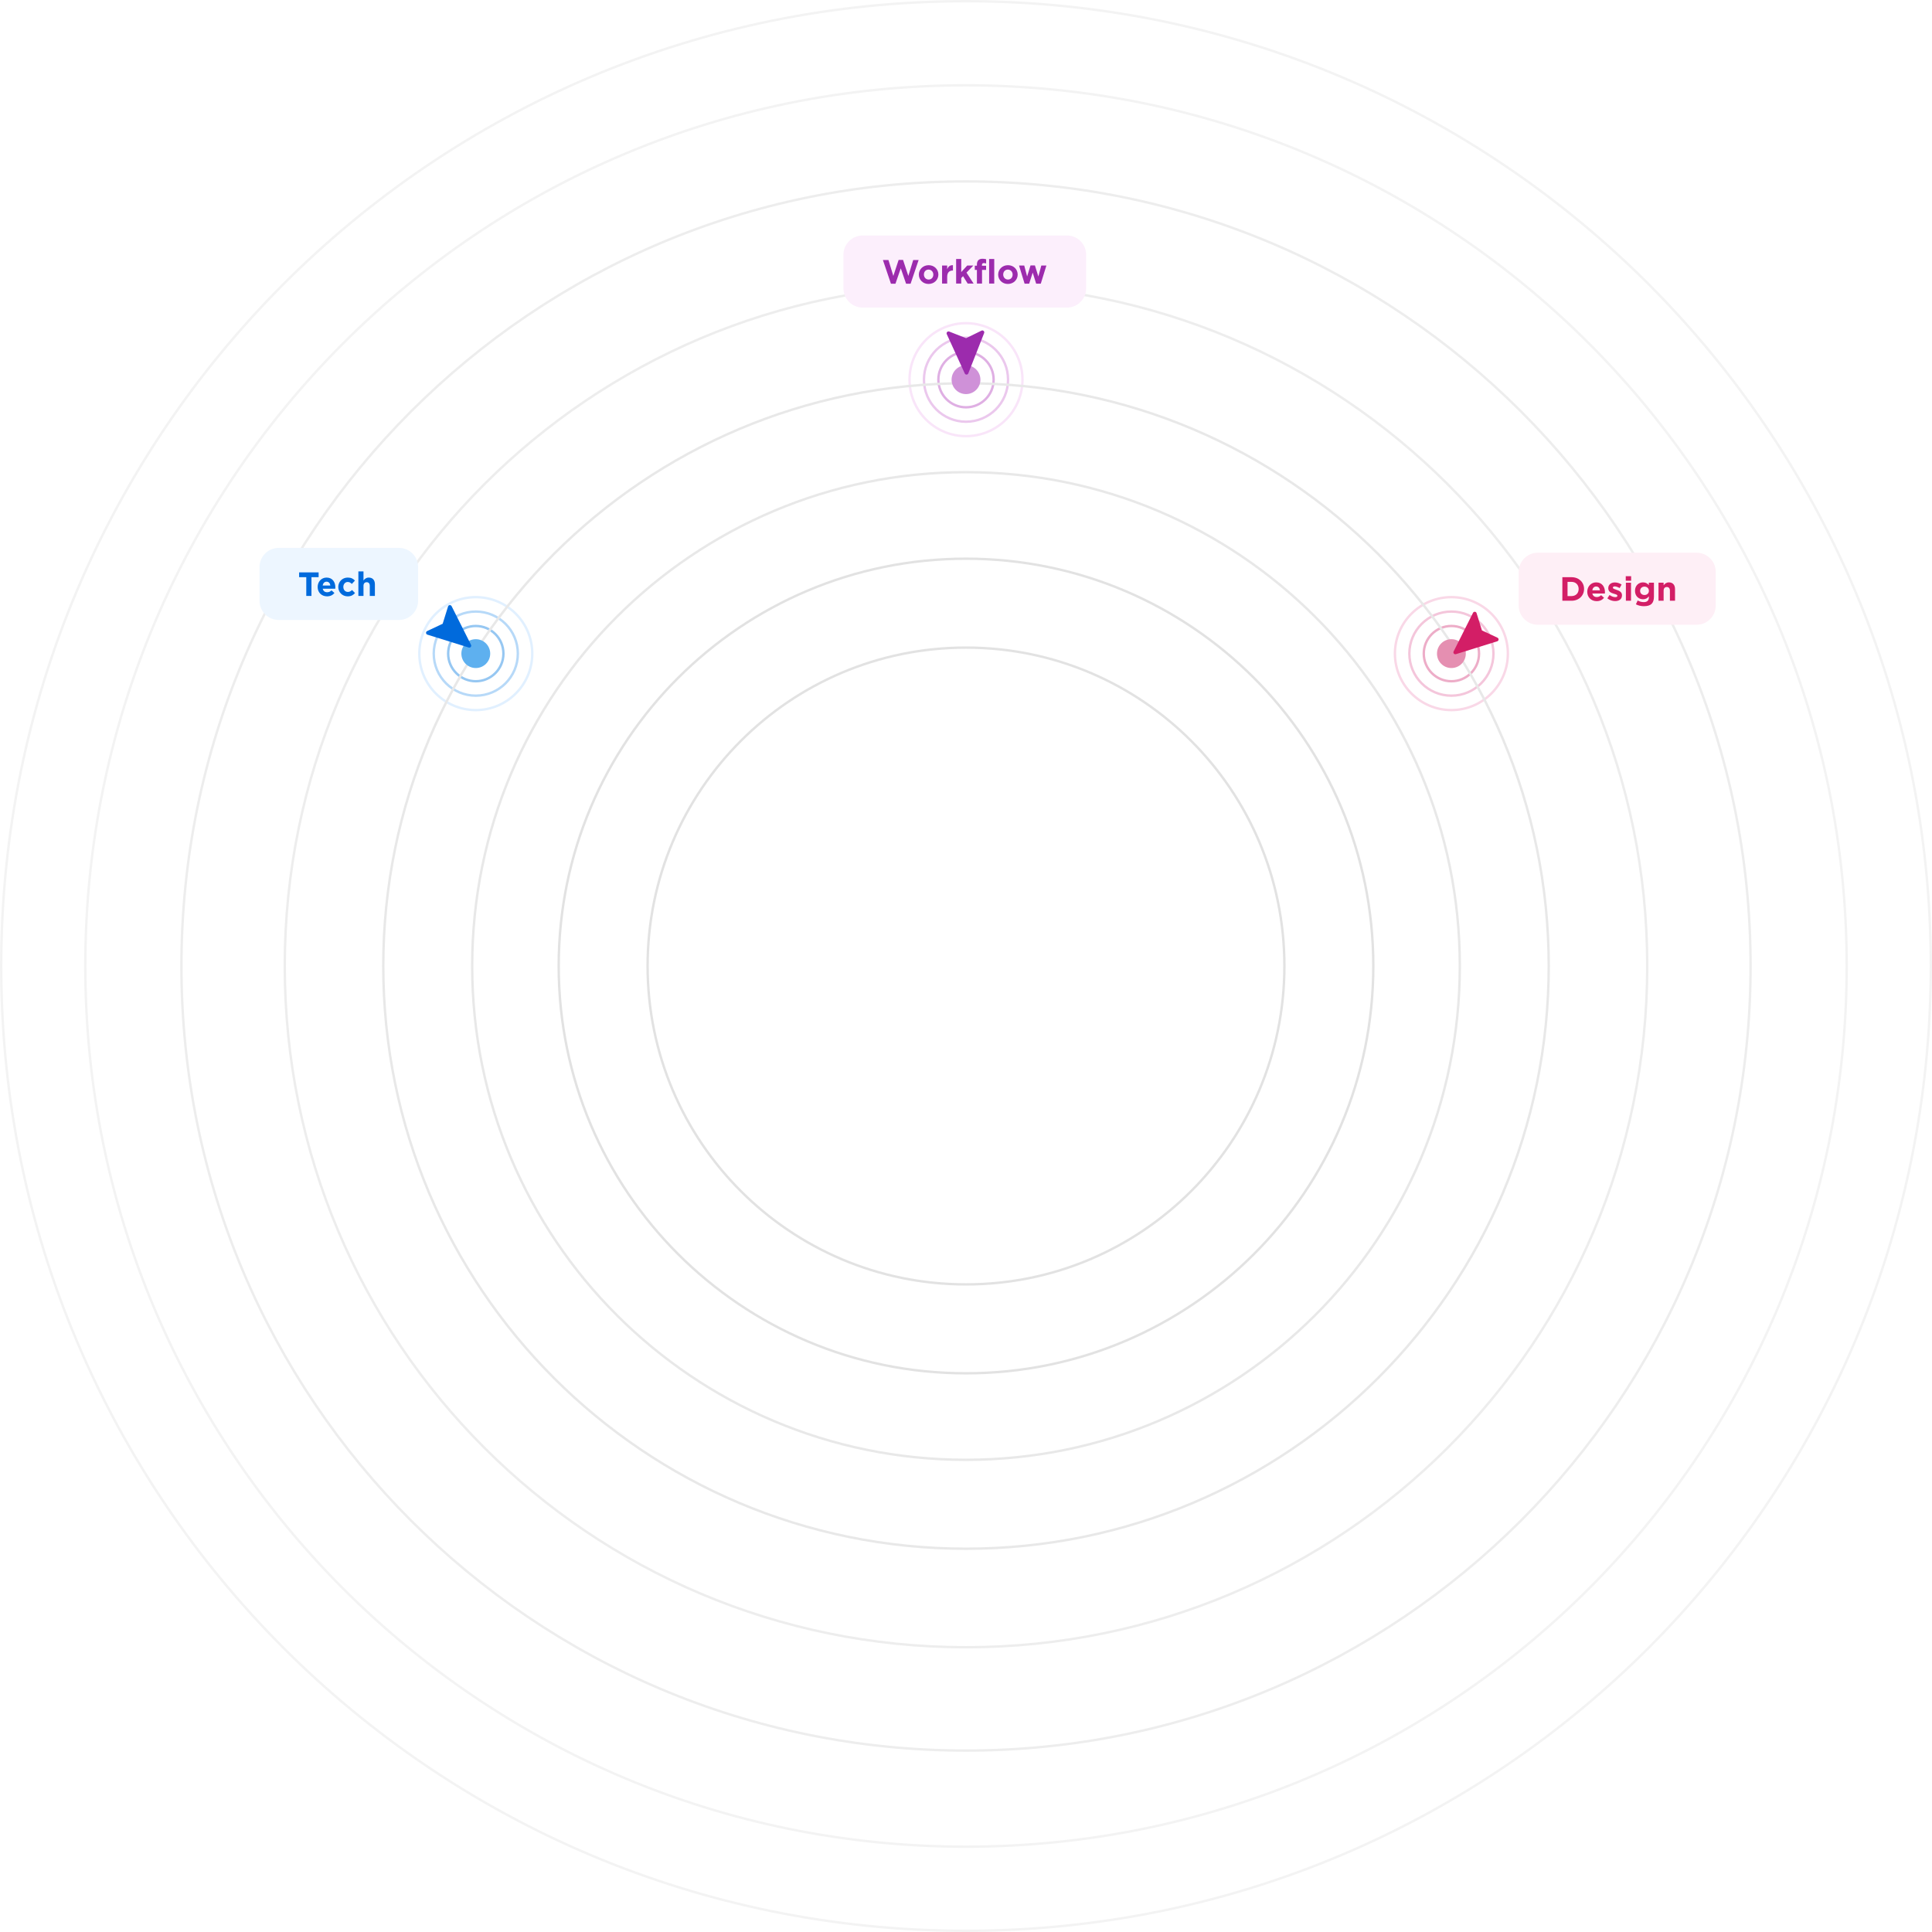
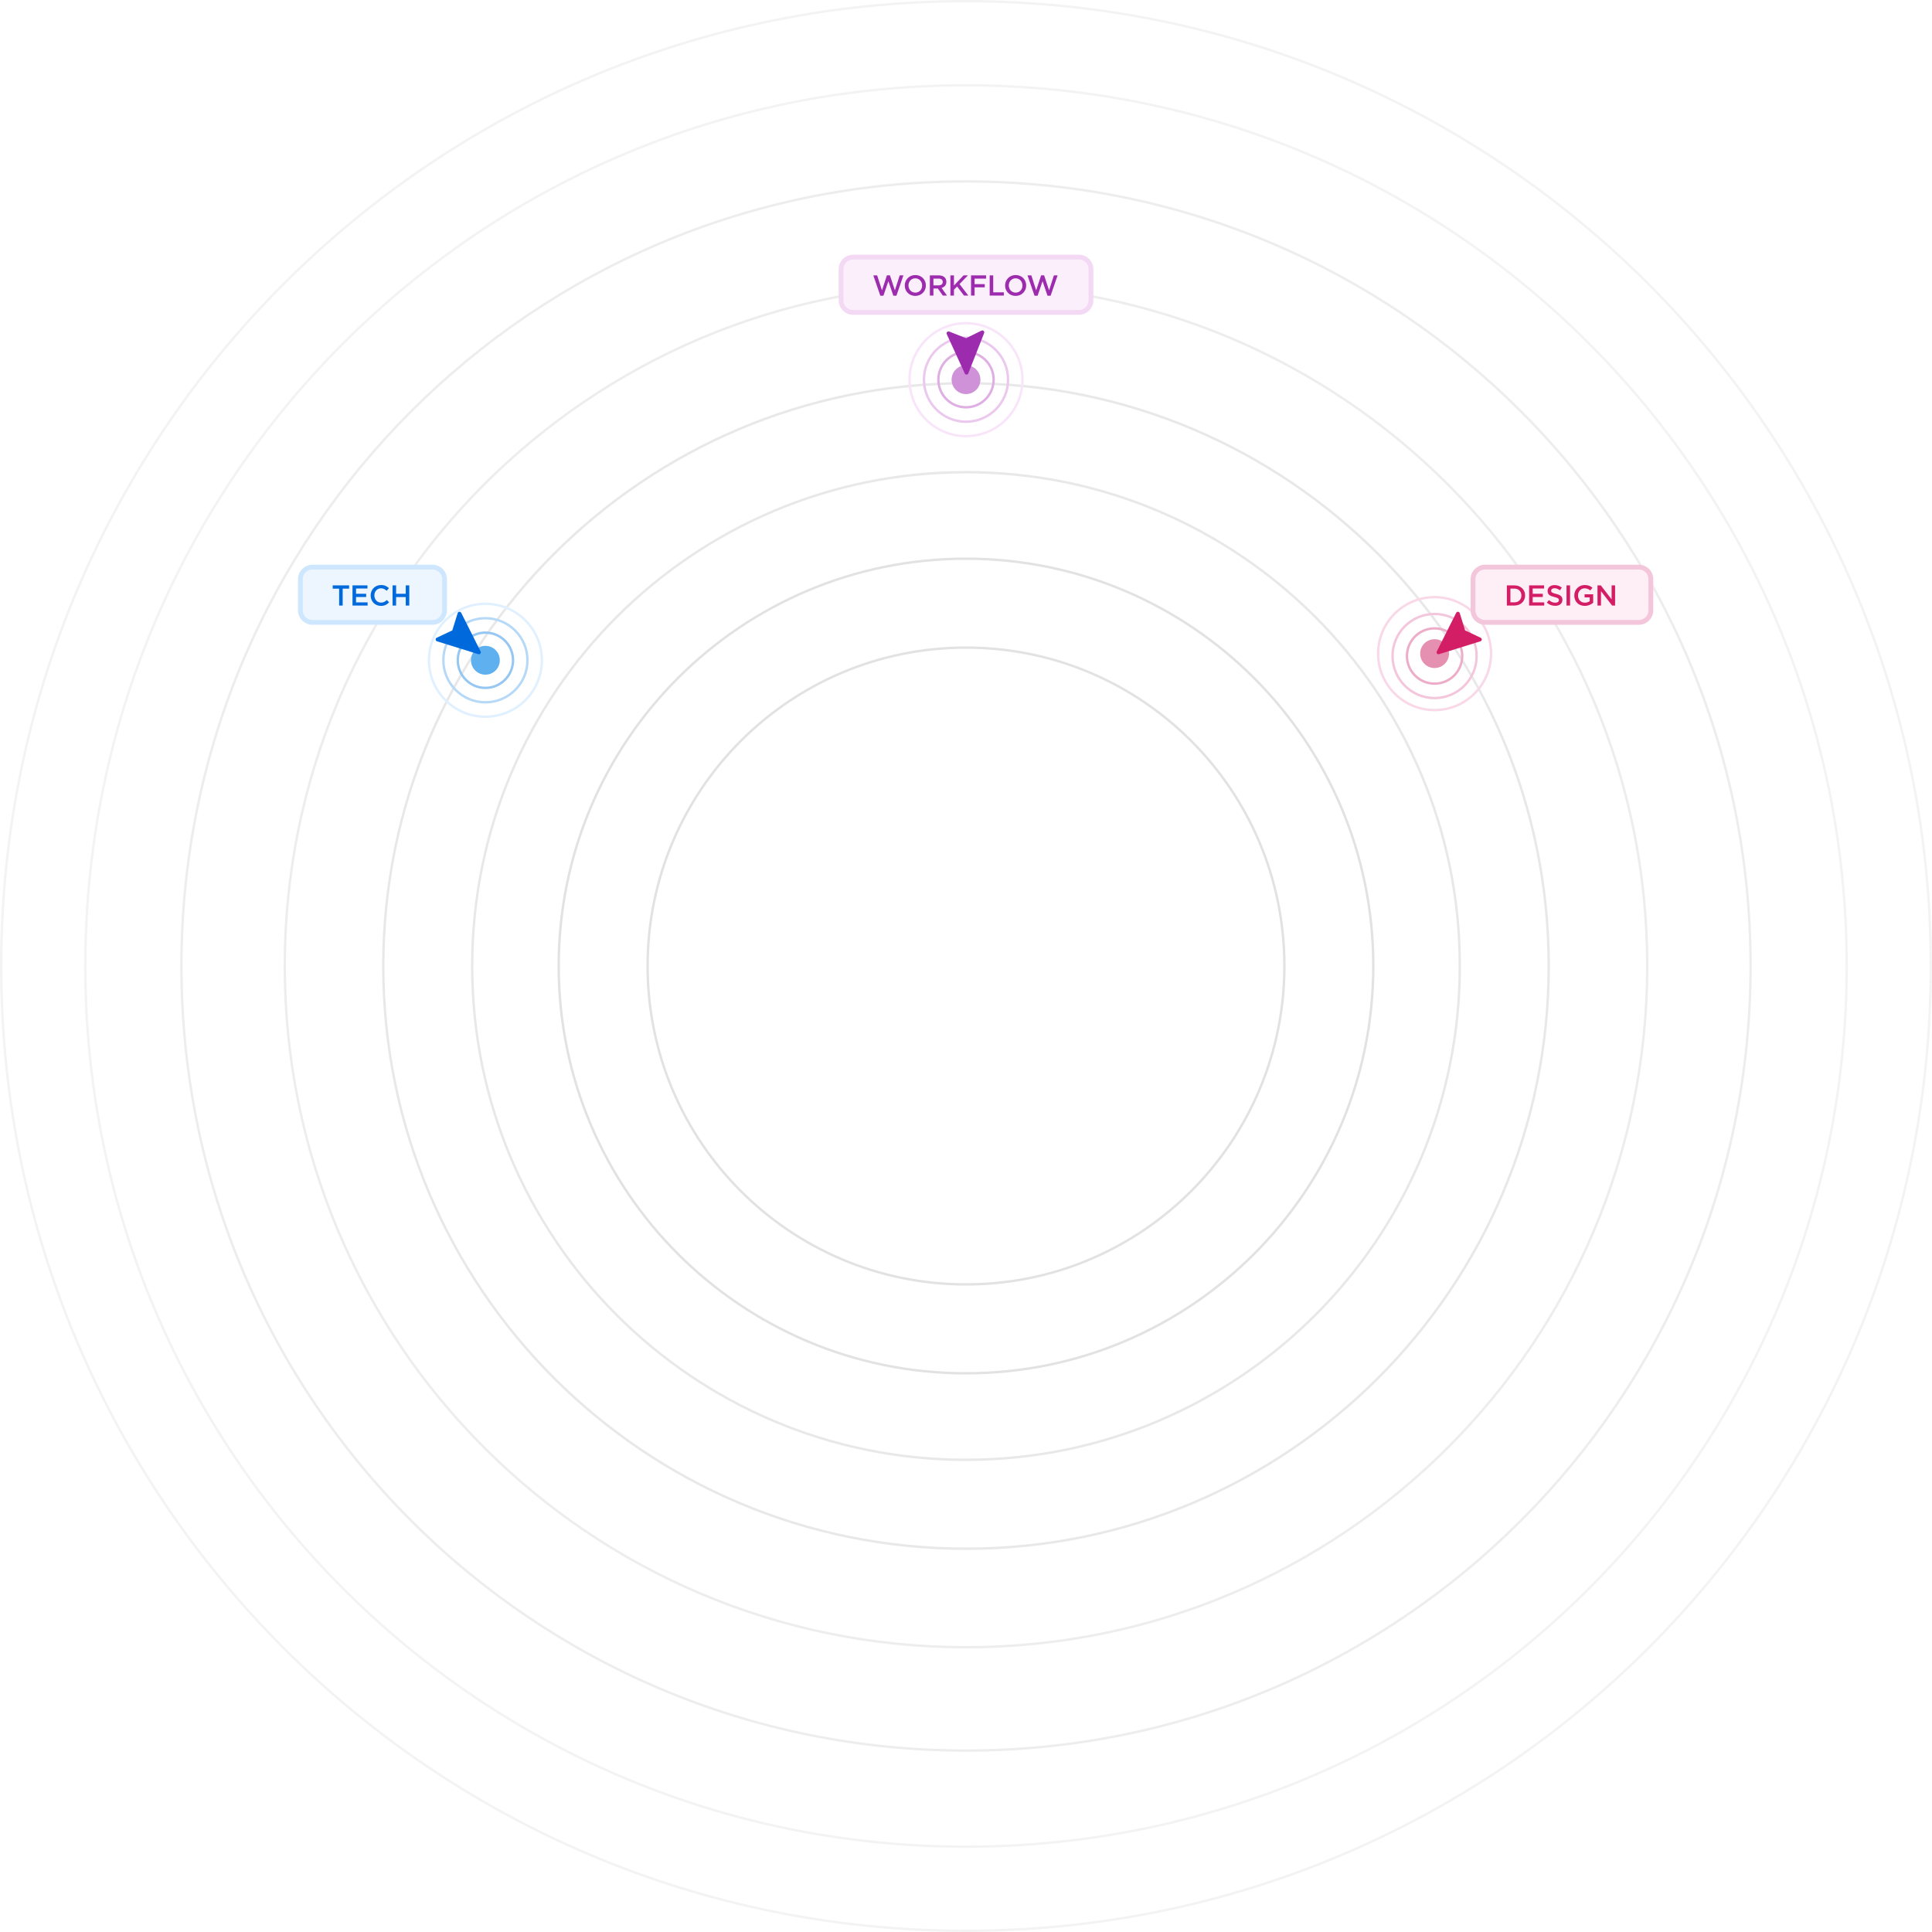
<svg xmlns="http://www.w3.org/2000/svg" width="804" height="804" viewBox="0 0 804 804" fill="none">
+   <circle cx="402" cy="402" r="242.5" stroke="#E8E8E8" />
  <circle cx="402" cy="402" r="132.5" stroke="#E2E2E2" />
-   <circle r="11.5" transform="matrix(-1 0 0 1 198 272)" stroke="#96C7F2" />
+   <circle r="11.5" transform="matrix(-1 0 0 1 202 274.769)" stroke="#96C7F2" />
  <circle r="11.5" transform="matrix(-1 0 0 1 402 158)" stroke="#DFAFE3" />
-   <circle r="11.5" transform="matrix(-1 0 0 1 604 272)" stroke="#EDADC8" />
-   <circle r="17.5" transform="matrix(-1 0 0 1 198 272)" stroke="#B7D9F8" />
+   <circle r="17.5" transform="matrix(-1 0 0 1 202 274.769)" stroke="#B7D9F8" />
  <circle r="17.5" transform="matrix(-1 0 0 1 402 158)" stroke="#EBC8ED" />
-   <circle r="17.5" transform="matrix(-1 0 0 1 604 272)" stroke="#F4C6DB" />
-   <circle r="23.5" transform="matrix(-1 0 0 1 198 272)" stroke="#E1F0FF" />
+   <circle r="23.5" transform="matrix(-1 0 0 1 202 274.769)" stroke="#E1F0FF" />
  <circle r="23.5" transform="matrix(-1 0 0 1 402 158)" stroke="#F9E5F9" />
-   <circle r="23.5" transform="matrix(-1 0 0 1 604 272)" stroke="#F9D8E7" />
  <circle cx="402" cy="402" r="169.5" stroke="#E2E2E2" />
  <circle cx="402" cy="402" r="205.5" stroke="#E8E8E8" />
-   <circle cx="402" cy="402" r="242.5" stroke="#E8E8E8" />
  <circle cx="402" cy="402" r="283.5" stroke="#EDEDED" />
  <circle cx="402" cy="402" r="326.5" stroke="#EDEDED" />
  <circle cx="402" cy="402" r="366.5" stroke="#F3F3F3" />
  <circle cx="402" cy="402" r="401.5" stroke="#F3F3F3" />
-   <circle cx="198" cy="272" r="6" fill="#5EB0EF" />
+   <circle r="11.5" transform="matrix(-1 0 0 1 597 273)" stroke="#EDADC8" />
+   <circle r="17.5" transform="matrix(-1 0 0 1 597 273)" stroke="#F4C6DB" />
+   <circle r="23.5" transform="matrix(-1 0 0 1 597 272)" stroke="#F9D8E7" />
+   <circle cx="202" cy="274.769" r="6" fill="#5EB0EF" />
  <circle cx="402" cy="158" r="6" fill="#CF91D8" />
-   <circle cx="604" cy="272" r="6" fill="#E58FB1" />
-   <rect x="632" y="230" width="82" height="30" rx="8" fill="#FEEFF6" />
-   <rect x="108" y="228" width="66" height="30" rx="8" fill="#EDF6FF" />
-   <rect x="351" y="98" width="101" height="30" rx="8" fill="#FCEFFC" />
-   <path d="M127.458 248H129.614V240.188H132.596V238.2H124.476V240.188H127.458V248ZM136.11 248.168C137.468 248.168 138.476 247.636 139.176 246.768L137.958 245.69C137.37 246.236 136.852 246.46 136.138 246.46C135.186 246.46 134.514 245.956 134.304 244.99H139.526C139.54 244.794 139.554 244.598 139.554 244.43C139.554 242.302 138.406 240.356 135.9 240.356C133.716 240.356 132.19 242.12 132.19 244.262V244.29C132.19 246.586 133.856 248.168 136.11 248.168ZM134.276 243.66C134.444 242.694 135.018 242.064 135.9 242.064C136.796 242.064 137.356 242.708 137.482 243.66H134.276ZM144.682 248.168C146.18 248.168 147.02 247.594 147.748 246.796L146.502 245.536C145.984 246.026 145.494 246.334 144.78 246.334C143.618 246.334 142.876 245.41 142.876 244.262V244.234C142.876 243.128 143.632 242.19 144.696 242.19C145.452 242.19 145.928 242.512 146.404 243.016L147.706 241.616C147.006 240.832 146.124 240.356 144.71 240.356C142.414 240.356 140.776 242.12 140.776 244.262V244.29C140.776 246.432 142.428 248.168 144.682 248.168ZM149.138 248H151.266V243.814C151.266 242.806 151.784 242.288 152.596 242.288C153.408 242.288 153.884 242.806 153.884 243.814V248H156.012V243.142C156.012 241.42 155.074 240.356 153.464 240.356C152.386 240.356 151.756 240.93 151.266 241.56V237.78H149.138V248Z" fill="#006ADC" />
-   <path d="M650.175 250H653.997C657.077 250 659.205 247.858 659.205 245.1V245.072C659.205 242.314 657.077 240.2 653.997 240.2H650.175V250ZM653.997 242.146C655.761 242.146 656.951 243.364 656.951 245.1V245.128C656.951 246.864 655.761 248.054 653.997 248.054H652.331V242.146H653.997ZM664.458 250.168C665.816 250.168 666.824 249.636 667.524 248.768L666.306 247.69C665.718 248.236 665.2 248.46 664.486 248.46C663.534 248.46 662.862 247.956 662.652 246.99H667.874C667.888 246.794 667.902 246.598 667.902 246.43C667.902 244.302 666.754 242.356 664.248 242.356C662.064 242.356 660.538 244.12 660.538 246.262V246.29C660.538 248.586 662.204 250.168 664.458 250.168ZM662.624 245.66C662.792 244.694 663.366 244.064 664.248 244.064C665.144 244.064 665.704 244.708 665.83 245.66H662.624ZM672.12 250.14C673.744 250.14 674.99 249.384 674.99 247.718V247.69C674.99 246.318 673.772 245.814 672.722 245.464C671.91 245.184 671.196 244.988 671.196 244.568V244.54C671.196 244.246 671.462 244.022 671.98 244.022C672.526 244.022 673.268 244.288 674.01 244.722L674.822 243.252C674.01 242.706 672.974 242.384 672.022 242.384C670.51 242.384 669.278 243.238 669.278 244.764V244.792C669.278 246.248 670.468 246.738 671.518 247.046C672.344 247.298 673.072 247.452 673.072 247.914V247.942C673.072 248.278 672.792 248.502 672.176 248.502C671.476 248.502 670.622 248.194 669.81 247.606L668.9 249.006C669.894 249.79 671.07 250.14 672.12 250.14ZM676.557 241.67H678.797V239.78H676.557V241.67ZM676.613 250H678.741V242.496H676.613V250ZM684.1 252.268C685.556 252.268 686.634 251.96 687.334 251.26C687.964 250.63 688.286 249.65 688.286 248.306V242.496H686.158V243.476C685.584 242.846 684.898 242.356 683.736 242.356C682.014 242.356 680.404 243.616 680.404 245.856V245.884C680.404 248.11 681.986 249.384 683.736 249.384C684.87 249.384 685.556 248.922 686.186 248.166V248.53C686.186 249.874 685.5 250.574 684.044 250.574C683.05 250.574 682.28 250.322 681.51 249.888L680.782 251.484C681.734 251.988 682.882 252.268 684.1 252.268ZM684.352 247.62C683.316 247.62 682.532 246.92 682.532 245.884V245.856C682.532 244.834 683.316 244.12 684.352 244.12C685.388 244.12 686.186 244.834 686.186 245.856V245.884C686.186 246.906 685.388 247.62 684.352 247.62ZM690.187 250H692.315V245.814C692.315 244.806 692.833 244.288 693.645 244.288C694.457 244.288 694.933 244.806 694.933 245.814V250H697.061V245.142C697.061 243.42 696.123 242.356 694.513 242.356C693.435 242.356 692.805 242.93 692.315 243.56V242.496H690.187V250Z" fill="#D31E66" />
-   <path d="M370.766 118.07H372.642L374.854 111.658L377.066 118.07H378.942L382.288 108.2H380.034L378.004 114.836L375.806 108.172H373.958L371.76 114.836L369.73 108.2H367.42L370.766 118.07ZM386.427 118.168C388.765 118.168 390.501 116.418 390.501 114.262V114.234C390.501 112.078 388.779 110.356 386.455 110.356C384.117 110.356 382.381 112.106 382.381 114.262V114.29C382.381 116.446 384.103 118.168 386.427 118.168ZM386.455 116.334C385.279 116.334 384.481 115.368 384.481 114.262V114.234C384.481 113.128 385.209 112.19 386.427 112.19C387.603 112.19 388.401 113.156 388.401 114.262V114.29C388.401 115.396 387.673 116.334 386.455 116.334ZM392.042 118H394.17V115.228C394.17 113.436 395.038 112.582 396.452 112.582H396.564V110.356C395.304 110.3 394.604 110.972 394.17 112.008V110.496H392.042V118ZM397.893 118H400.021V115.718L400.777 114.92L402.695 118H405.159L402.205 113.45L405.061 110.496H402.513L400.021 113.226V107.78H397.893V118ZM406.543 118H408.671V112.316H410.365V110.58H408.643V110.286C408.643 109.726 408.923 109.474 409.413 109.474C409.777 109.474 410.071 109.544 410.379 109.656V107.892C409.987 107.766 409.539 107.682 408.867 107.682C408.111 107.682 407.537 107.878 407.145 108.27C406.753 108.662 406.543 109.264 406.543 110.09V110.566H405.661V112.316H406.543V118ZM411.625 118H413.753V107.78H411.625V118ZM419.431 118.168C421.769 118.168 423.505 116.418 423.505 114.262V114.234C423.505 112.078 421.783 110.356 419.459 110.356C417.121 110.356 415.385 112.106 415.385 114.262V114.29C415.385 116.446 417.107 118.168 419.431 118.168ZM419.459 116.334C418.283 116.334 417.485 115.368 417.485 114.262V114.234C417.485 113.128 418.213 112.19 419.431 112.19C420.607 112.19 421.405 113.156 421.405 114.262V114.29C421.405 115.396 420.677 116.334 419.459 116.334ZM426.384 118.056H428.288L429.758 113.45L431.2 118.056H433.118L435.456 110.496H433.342L432.11 115.06L430.682 110.468H428.848L427.434 115.046L426.23 110.496H424.074L426.384 118.056Z" fill="#9C2BAD" />
-   <path d="M187.49 252.483L195.568 268.567C195.687 268.804 195.464 269.067 195.211 268.988L178.003 263.632C177.741 263.551 177.717 263.191 177.964 263.074L184.51 259.991C184.587 259.955 184.644 259.889 184.669 259.809L186.935 252.528C187.015 252.271 187.369 252.242 187.49 252.483Z" fill="#006ADC" />
-   <path fill-rule="evenodd" clip-rule="evenodd" d="M194.91 268.371L187.265 253.15L185.146 259.957C185.08 260.171 184.926 260.347 184.723 260.443L184.51 259.991L184.723 260.443L178.642 263.307L194.91 268.371ZM196.015 268.343C196.332 268.973 195.736 269.675 195.062 269.466L177.854 264.109C177.157 263.892 177.091 262.933 177.751 262.622L184.217 259.576L186.457 252.38C186.671 251.692 187.613 251.615 187.936 252.258L187.489 252.483L187.936 252.258L196.015 268.343Z" fill="#006ADC" />
-   <path d="M613.439 255.25L605.36 271.334C605.242 271.571 605.465 271.834 605.718 271.756L622.926 266.399C623.187 266.318 623.212 265.958 622.965 265.841L616.418 262.758C616.342 262.722 616.285 262.656 616.26 262.576L613.994 255.295C613.913 255.038 613.56 255.009 613.439 255.25Z" fill="#D31E66" />
-   <path fill-rule="evenodd" clip-rule="evenodd" d="M606.019 271.138L613.664 255.917L615.783 262.724C615.849 262.938 616.003 263.115 616.206 263.21L616.419 262.758L616.206 263.21L622.287 266.074L606.019 271.138ZM604.914 271.11C604.597 271.741 605.193 272.443 605.867 272.233L623.075 266.876C623.772 266.66 623.838 265.7 623.178 265.389L616.711 262.343L614.471 255.147C614.257 254.459 613.316 254.382 612.993 255.025L613.439 255.25L612.993 255.025L604.914 271.11Z" fill="#D31E66" />
-   <path d="M394.451 138.846L401.941 155.213C402.051 155.453 402.396 155.444 402.493 155.198L409.084 138.424C409.184 138.169 408.919 137.924 408.673 138.044L402.171 141.221C402.096 141.257 402.008 141.261 401.93 141.23L394.834 138.442C394.582 138.343 394.339 138.6 394.451 138.846Z" fill="#9C2BAD" />
-   <path fill-rule="evenodd" clip-rule="evenodd" d="M402.2 154.577L395.112 139.088L401.747 141.696C401.956 141.778 402.19 141.768 402.391 141.67L402.172 141.221L402.391 141.67L408.431 138.719L402.2 154.577ZM401.486 155.421C401.78 156.063 402.7 156.037 402.958 155.381L409.55 138.607C409.816 137.928 409.109 137.275 408.454 137.595L402.031 140.733L395.017 137.976C394.347 137.713 393.697 138.399 393.996 139.054L394.451 138.846L393.996 139.054L401.486 155.421Z" fill="#9C2BAD" />
+   <rect x="613" y="236" width="74" height="23" rx="5" fill="#FEEFF6" stroke="#F4C6DB" stroke-width="2" />
+   <rect x="125" y="236" width="60" height="23" rx="5" fill="#EDF6FF" stroke="#CEE7FE" stroke-width="2" />
+   <rect x="350" y="107" width="104" height="23" rx="5" fill="#FCEFFC" stroke="#F3D9F4" stroke-width="2" />
+   <path d="M141.132 252H142.608V244.968H145.284V243.6H138.456V244.968H141.132V252ZM146.694 252H152.982V250.68H148.17V248.436H152.382V247.104H148.17V244.92H152.922V243.6H146.694V252ZM158.513 252.144C160.085 252.144 161.045 251.568 161.921 250.656L160.973 249.696C160.253 250.368 159.593 250.776 158.561 250.776C156.953 250.776 155.789 249.444 155.789 247.8V247.776C155.789 246.132 156.965 244.824 158.549 244.824C159.521 244.824 160.229 245.232 160.913 245.856L161.861 244.764C161.057 243.996 160.121 243.456 158.561 243.456C156.029 243.456 154.241 245.412 154.241 247.8V247.824C154.241 250.236 156.053 252.144 158.513 252.144ZM163.365 252H164.841V248.46H168.849V252H170.325V243.6H168.849V247.092H164.841V243.6H163.365V252Z" fill="#006ADC" />
+   <path d="M627.08 252H630.212C632.852 252 634.676 250.164 634.676 247.8V247.776C634.676 245.412 632.852 243.6 630.212 243.6H627.08V252ZM630.212 244.944C631.976 244.944 633.128 246.156 633.128 247.8V247.824C633.128 249.468 631.976 250.656 630.212 250.656H628.556V244.944H630.212ZM636.347 252H642.635V250.68H637.823V248.436H642.035V247.104H637.823V244.92H642.575V243.6H636.347V252ZM647.206 252.12C648.97 252.12 650.206 251.184 650.206 249.612V249.588C650.206 248.196 649.294 247.56 647.518 247.128C645.898 246.744 645.514 246.456 645.514 245.808V245.784C645.514 245.232 646.018 244.788 646.882 244.788C647.65 244.788 648.406 245.088 649.162 245.652L649.954 244.536C649.102 243.852 648.13 243.48 646.906 243.48C645.238 243.48 644.038 244.476 644.038 245.916V245.94C644.038 247.488 645.046 248.016 646.834 248.448C648.394 248.808 648.73 249.132 648.73 249.732V249.756C648.73 250.38 648.154 250.812 647.242 250.812C646.21 250.812 645.394 250.416 644.59 249.72L643.702 250.776C644.71 251.676 645.922 252.12 647.206 252.12ZM651.906 252H653.382V243.6H651.906V252ZM659.494 252.144C660.982 252.144 662.17 251.544 662.998 250.836V247.308H659.422V248.604H661.57V250.164C661.054 250.548 660.334 250.8 659.542 250.8C657.826 250.8 656.686 249.528 656.686 247.8V247.776C656.686 246.168 657.862 244.824 659.41 244.824C660.478 244.824 661.114 245.172 661.762 245.712L662.698 244.596C661.834 243.864 660.934 243.456 659.47 243.456C656.938 243.456 655.138 245.448 655.138 247.8V247.824C655.138 250.272 656.866 252.144 659.494 252.144ZM664.8 252H666.252V246.024L670.884 252H672.12V243.6H670.668V249.408L666.168 243.6H664.8V252Z" fill="#D31E66" />
+   <path d="M366.348 123.06H367.632L369.696 117.024L371.76 123.06H373.044L375.96 114.6H374.412L372.408 120.828L370.344 114.576H369.096L367.032 120.828L365.028 114.6H363.432L366.348 123.06ZM380.894 123.144C383.474 123.144 385.298 121.164 385.298 118.8V118.776C385.298 116.412 383.498 114.456 380.918 114.456C378.338 114.456 376.514 116.436 376.514 118.8V118.824C376.514 121.188 378.314 123.144 380.894 123.144ZM380.918 121.776C379.25 121.776 378.062 120.432 378.062 118.8V118.776C378.062 117.144 379.226 115.824 380.894 115.824C382.562 115.824 383.75 117.168 383.75 118.8V118.824C383.75 120.456 382.586 121.776 380.918 121.776ZM386.961 123H388.437V120.072H390.285L392.349 123H394.101L391.833 119.82C392.997 119.484 393.825 118.656 393.825 117.276V117.252C393.825 116.52 393.573 115.896 393.129 115.44C392.589 114.912 391.761 114.6 390.705 114.6H386.961V123ZM388.437 118.764V115.944H390.585C391.677 115.944 392.325 116.436 392.325 117.336V117.36C392.325 118.212 391.653 118.764 390.597 118.764H388.437ZM395.513 123H396.989V120.564L398.297 119.22L401.165 123H402.965L399.305 118.212L402.809 114.6H400.973L396.989 118.824V114.6H395.513V123ZM404.1 123H405.576V119.58H409.812V118.236H405.576V115.944H410.352V114.6H404.1V123ZM411.855 123H417.747V121.656H413.331V114.6H411.855V123ZM422.645 123.144C425.225 123.144 427.049 121.164 427.049 118.8V118.776C427.049 116.412 425.249 114.456 422.669 114.456C420.089 114.456 418.265 116.436 418.265 118.8V118.824C418.265 121.188 420.065 123.144 422.645 123.144ZM422.669 121.776C421.001 121.776 419.813 120.432 419.813 118.8V118.776C419.813 117.144 420.977 115.824 422.645 115.824C424.313 115.824 425.501 117.168 425.501 118.8V118.824C425.501 120.456 424.337 121.776 422.669 121.776ZM430.512 123.06H431.796L433.86 117.024L435.924 123.06H437.208L440.124 114.6H438.576L436.572 120.828L434.508 114.576H433.26L431.196 120.828L429.192 114.6H427.596L430.512 123.06Z" fill="#9C2BAD" />
+   <path d="M191.49 255.252L199.568 271.336C199.687 271.573 199.464 271.836 199.211 271.757L182.003 266.401C181.741 266.32 181.717 265.96 181.964 265.843L188.51 262.76C188.587 262.724 188.644 262.658 188.669 262.577L190.935 255.297C191.015 255.04 191.369 255.011 191.49 255.252Z" fill="#006ADC" />
+   <path fill-rule="evenodd" clip-rule="evenodd" d="M198.91 271.14L191.265 255.919L189.146 262.726C189.08 262.94 188.926 263.116 188.723 263.212L188.51 262.76L188.723 263.212L182.642 266.076L198.91 271.14ZM200.015 271.112C200.332 271.742 199.736 272.445 199.062 272.235L181.854 266.878C181.157 266.662 181.091 265.702 181.751 265.391L188.217 262.345L190.457 255.149C190.671 254.461 191.613 254.384 191.936 255.027L191.489 255.252L191.936 255.027L200.015 271.112Z" fill="#006ADC" />
+   <path d="M394.452 138.845L401.942 155.212C402.052 155.453 402.397 155.444 402.494 155.197L409.085 138.423C409.185 138.168 408.92 137.924 408.674 138.044L402.172 141.22C402.097 141.257 402.009 141.261 401.931 141.23L394.835 138.441C394.583 138.342 394.34 138.6 394.452 138.845Z" fill="#9C2BAD" />
+   <path fill-rule="evenodd" clip-rule="evenodd" d="M402.2 154.576L395.112 139.088L401.747 141.695C401.956 141.777 402.19 141.768 402.391 141.67L402.172 141.22L402.391 141.67L408.431 138.719L402.2 154.576ZM401.486 155.421C401.78 156.062 402.7 156.037 402.958 155.38L409.55 138.606C409.816 137.927 409.109 137.274 408.454 137.595L402.031 140.732L395.017 137.976C394.347 137.713 393.697 138.399 393.996 139.053L394.451 138.845L393.996 139.053L401.486 155.421Z" fill="#9C2BAD" />
+   <circle cx="597" cy="271.999" r="6" fill="#E58FB1" />
+   <path d="M606.438 255.25L598.359 271.334C598.241 271.571 598.464 271.834 598.717 271.755L615.925 266.399C616.186 266.317 616.211 265.957 615.964 265.841L609.417 262.758C609.341 262.722 609.284 262.656 609.259 262.575L606.993 255.295C606.912 255.037 606.559 255.008 606.438 255.25Z" fill="#D31E66" />
+   <path fill-rule="evenodd" clip-rule="evenodd" d="M599.018 271.138L606.663 255.917L608.782 262.724C608.848 262.938 609.002 263.114 609.205 263.21L609.418 262.758L609.205 263.21L615.286 266.074L599.018 271.138ZM597.913 271.11C597.596 271.74 598.192 272.442 598.866 272.233L616.074 266.876C616.771 266.659 616.837 265.699 616.177 265.389L609.71 262.343L607.47 255.146C607.256 254.459 606.315 254.382 605.992 255.025L606.438 255.25L605.992 255.025L597.913 271.11Z" fill="#D31E66" />
</svg>
